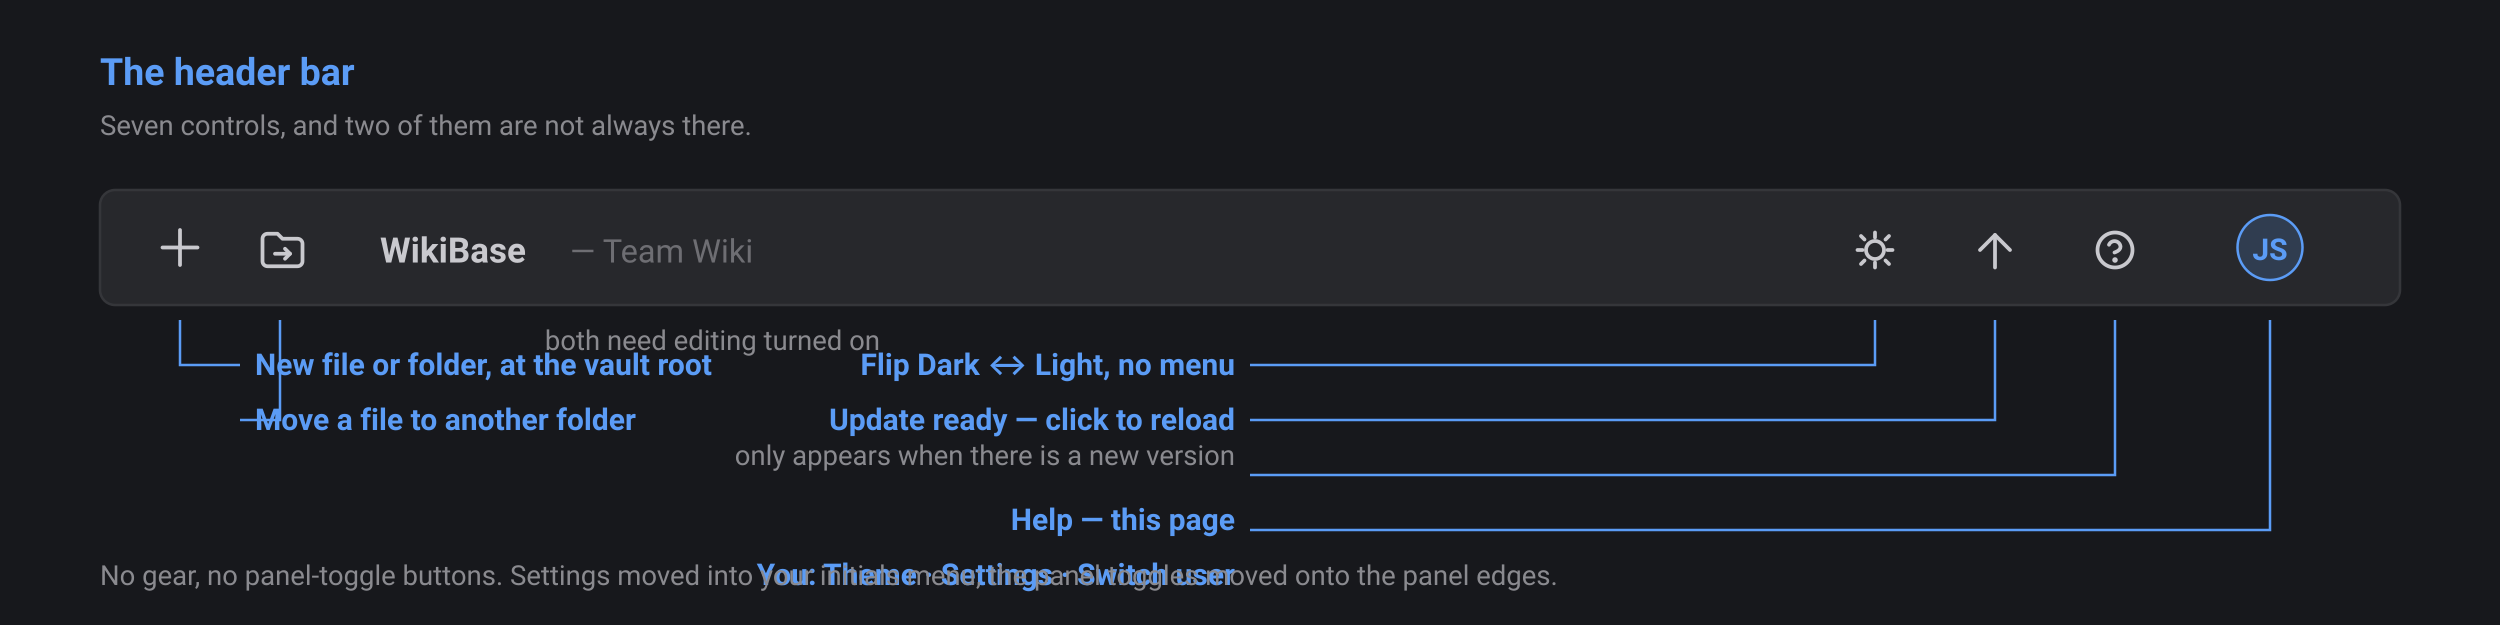
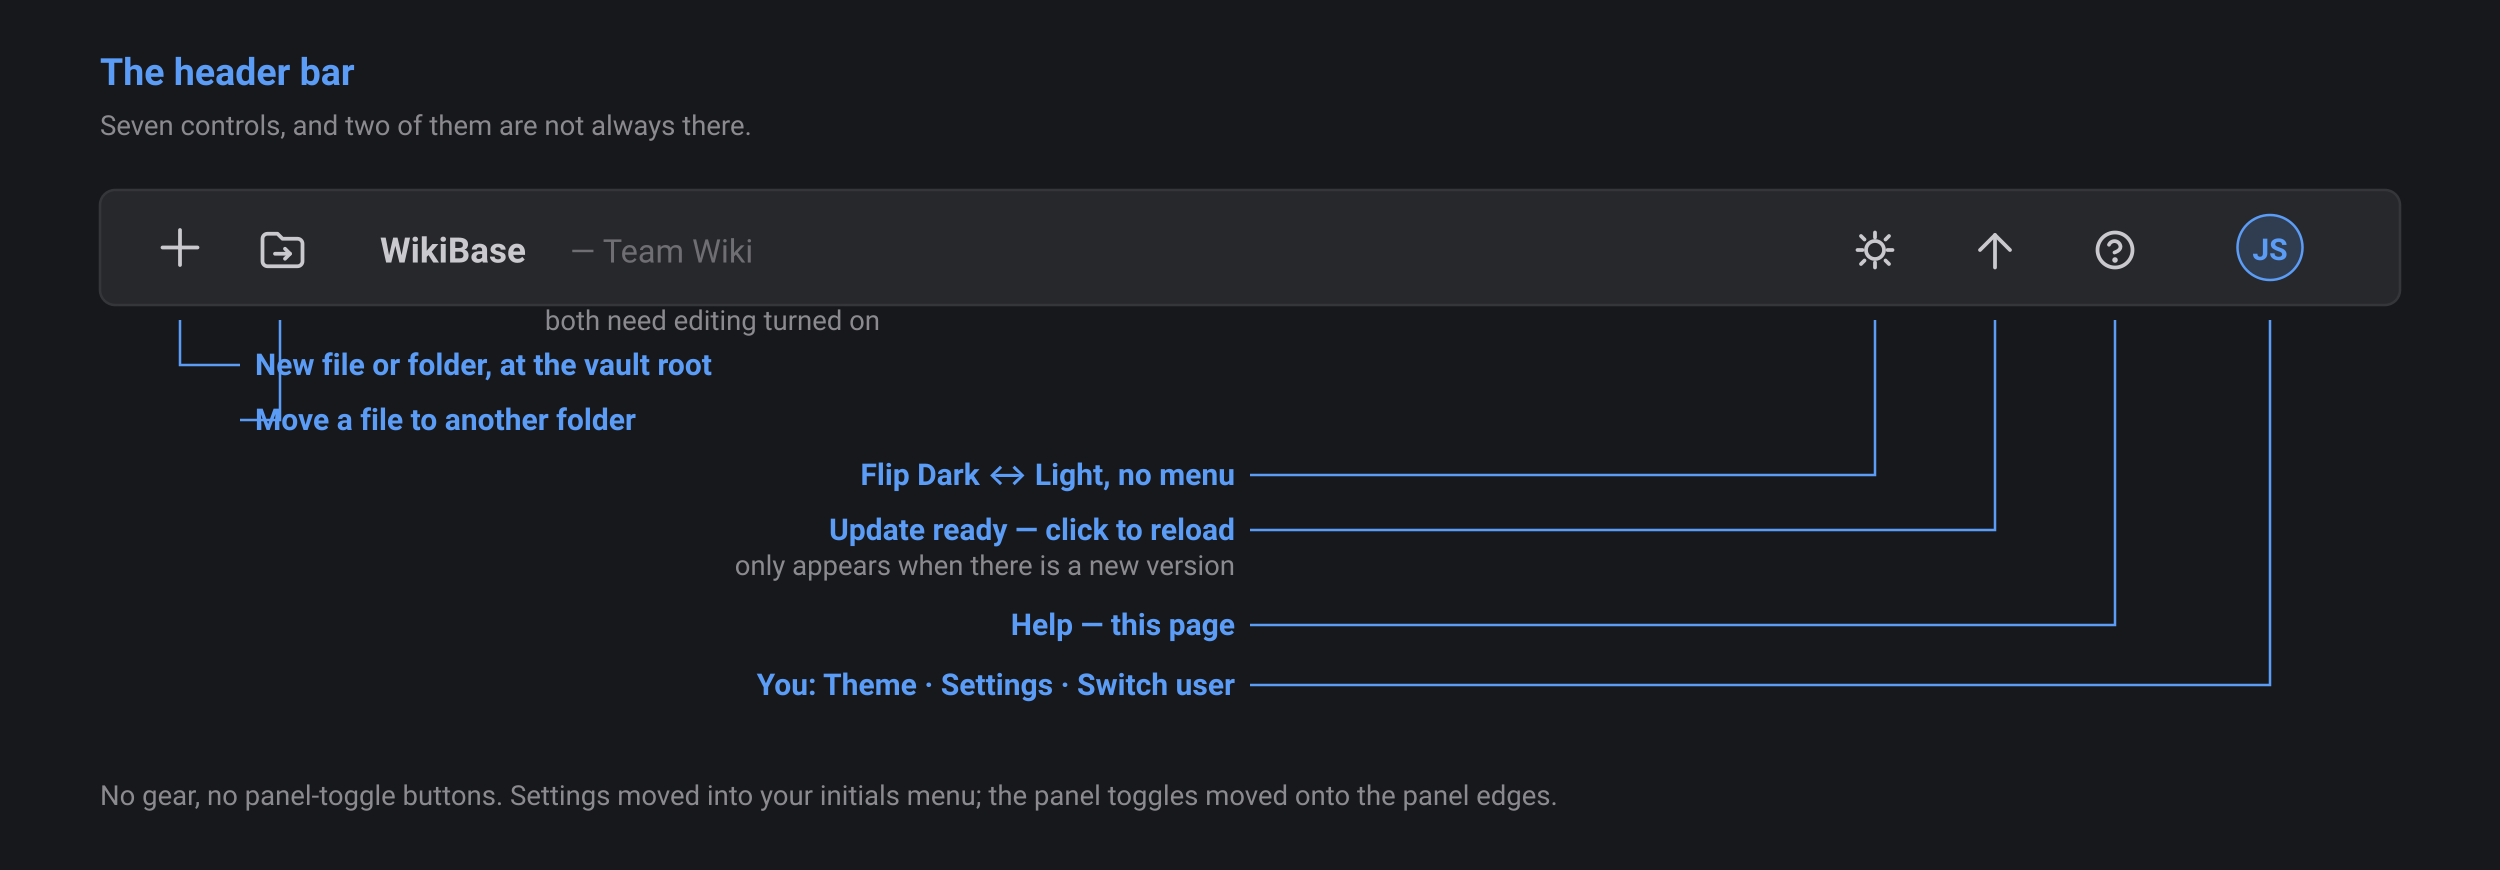
- <svg xmlns="http://www.w3.org/2000/svg" viewBox="0 0 1000 250" width="1000" height="250" font-family="-apple-system, Segoe UI, Roboto, sans-serif">
+ <svg xmlns="http://www.w3.org/2000/svg" viewBox="0 0 1000 348" width="1000" height="348" font-family="-apple-system, Segoe UI, Roboto, sans-serif">
  <defs>
    <style>
      .acc { fill:#5B9CF6; font-size:12px; font-weight:600; }
      .dim { fill:#8A8A8F; font-size:11px; }
      .lead{ stroke:#5B9CF6; stroke-width:1; fill:none; }
      .ico { stroke:#C9C9CE; stroke-width:1.5; fill:none; stroke-linecap:round; stroke-linejoin:round; }
    </style>
  </defs>
-   <rect width="1000" height="250" fill="#17181c" />
+   <rect width="1000" height="348" fill="#17181c" />
  <text x="40" y="34" fill="#5B9CF6" font-size="15" font-weight="700">The header bar</text>
  <text x="40" y="54" class="dim" font-size="11.5">Seven controls, and two of them are not always there.</text>
  <rect x="40" y="76" width="920" height="46" rx="6" fill="#27282c" stroke="#35363a" />
  <g class="ico" transform="translate(64,91)">
    <line x1="8" y1="1" x2="8" y2="15" />
    <line x1="1" y1="8" x2="15" y2="8" />
  </g>
  <g class="ico" transform="translate(104,92)">
    <path d="M1 3.5A2 2 0 0 1 3 1.5h4L9 3.5h6a2 2 0 0 1 2 2v7a2 2 0 0 1-2 2H3a2 2 0 0 1-2-2Z" />
    <line x1="6" y1="9.5" x2="12" y2="9.5" />
    <polyline points="10,7.5 12,9.5 10,11.5" />
  </g>
  <text x="152" y="105" fill="#C9C9CE" font-size="14" font-weight="600">WikiBase</text>
  <text x="228" y="105" fill="#6E6E73" font-size="13">— Team Wiki</text>
  <g class="ico" transform="translate(742,92)">
    <circle cx="8" cy="8" r="3.6" />
    <path d="M8 1v2M8 13v2M2.4 2.4l1.4 1.4M12.2 12.2l1.4 1.4M1 8h2M13 8h2M2.4 13.6l1.4-1.4M12.2 3.8l1.4-1.4" />
  </g>
  <g class="ico" transform="translate(790,92)" stroke="#5B9CF6">
    <path d="M8 15V2" />
    <path d="M2 8l6-6 6 6" />
  </g>
  <g class="ico" transform="translate(838,92)">
    <circle cx="8" cy="8" r="7" />
    <path d="M5.6 5.9a2.4 2.4 0 0 1 4.6.8c0 1.6-2.4 2.3-2.4 2.3" />
    <line x1="8" y1="12" x2="8.01" y2="12" stroke-width="2.2" />
  </g>
  <circle cx="908" cy="99" r="13" fill="#5B9CF6" fill-opacity="0.18" stroke="#5B9CF6" />
  <text x="908" y="104" text-anchor="middle" fill="#5B9CF6" font-size="12" font-weight="700">JS</text>
  <g class="lead">
    <path d="M72 128 L72 146 L96 146" />
    <path d="M112 128 L112 168 L96 168" />
-     <path d="M750 128 L750 146 L500 146" />
-     <path d="M798 128 L798 168 L500 168" />
-     <path d="M846 128 L846 190 L500 190" />
-     <path d="M908 128 L908 212 L500 212" />
+     <path d="M750 128 L750 190 L500 190" />
+     <path d="M798 128 L798 212 L500 212" />
+     <path d="M846 128 L846 250 L500 250" />
+     <path d="M908 128 L908 274 L500 274" />
  </g>
  <text x="102" y="150" class="acc">New file or folder, at the vault root</text>
  <text x="102" y="172" class="acc">Move a file to another folder</text>
-   <text x="352" y="140" class="dim" font-size="10.5" text-anchor="end">both need editing turned on</text>
-   <text x="494" y="150" class="acc" text-anchor="end">Flip Dark ↔ Light, no menu</text>
-   <text x="494" y="172" class="acc" text-anchor="end">Update ready — click to reload</text>
-   <text x="494" y="186" class="dim" font-size="10.5" text-anchor="end">only appears when there is a new version</text>
-   <text x="494" y="212" class="acc" text-anchor="end">Help — this page</text>
-   <text x="494" y="234" class="acc" text-anchor="end">You: Theme · Settings · Switch user</text>
-   <text x="40" y="234" class="dim" font-size="11">No gear, no panel-toggle buttons. Settings moved into your initials menu; the panel toggles moved onto the panel edges.</text>
+   <text x="352" y="132" class="dim" font-size="10.5" text-anchor="end">both need editing turned on</text>
+   <text x="494" y="194" class="acc" text-anchor="end">Flip Dark ↔ Light, no menu</text>
+   <text x="494" y="216" class="acc" text-anchor="end">Update ready — click to reload</text>
+   <text x="494" y="230" class="dim" font-size="10.5" text-anchor="end">only appears when there is a new version</text>
+   <text x="494" y="254" class="acc" text-anchor="end">Help — this page</text>
+   <text x="494" y="278" class="acc" text-anchor="end">You: Theme · Settings · Switch user</text>
+   <text x="40" y="322" class="dim" font-size="11">No gear, no panel-toggle buttons. Settings moved into your initials menu; the panel toggles moved onto the panel edges.</text>
</svg>
